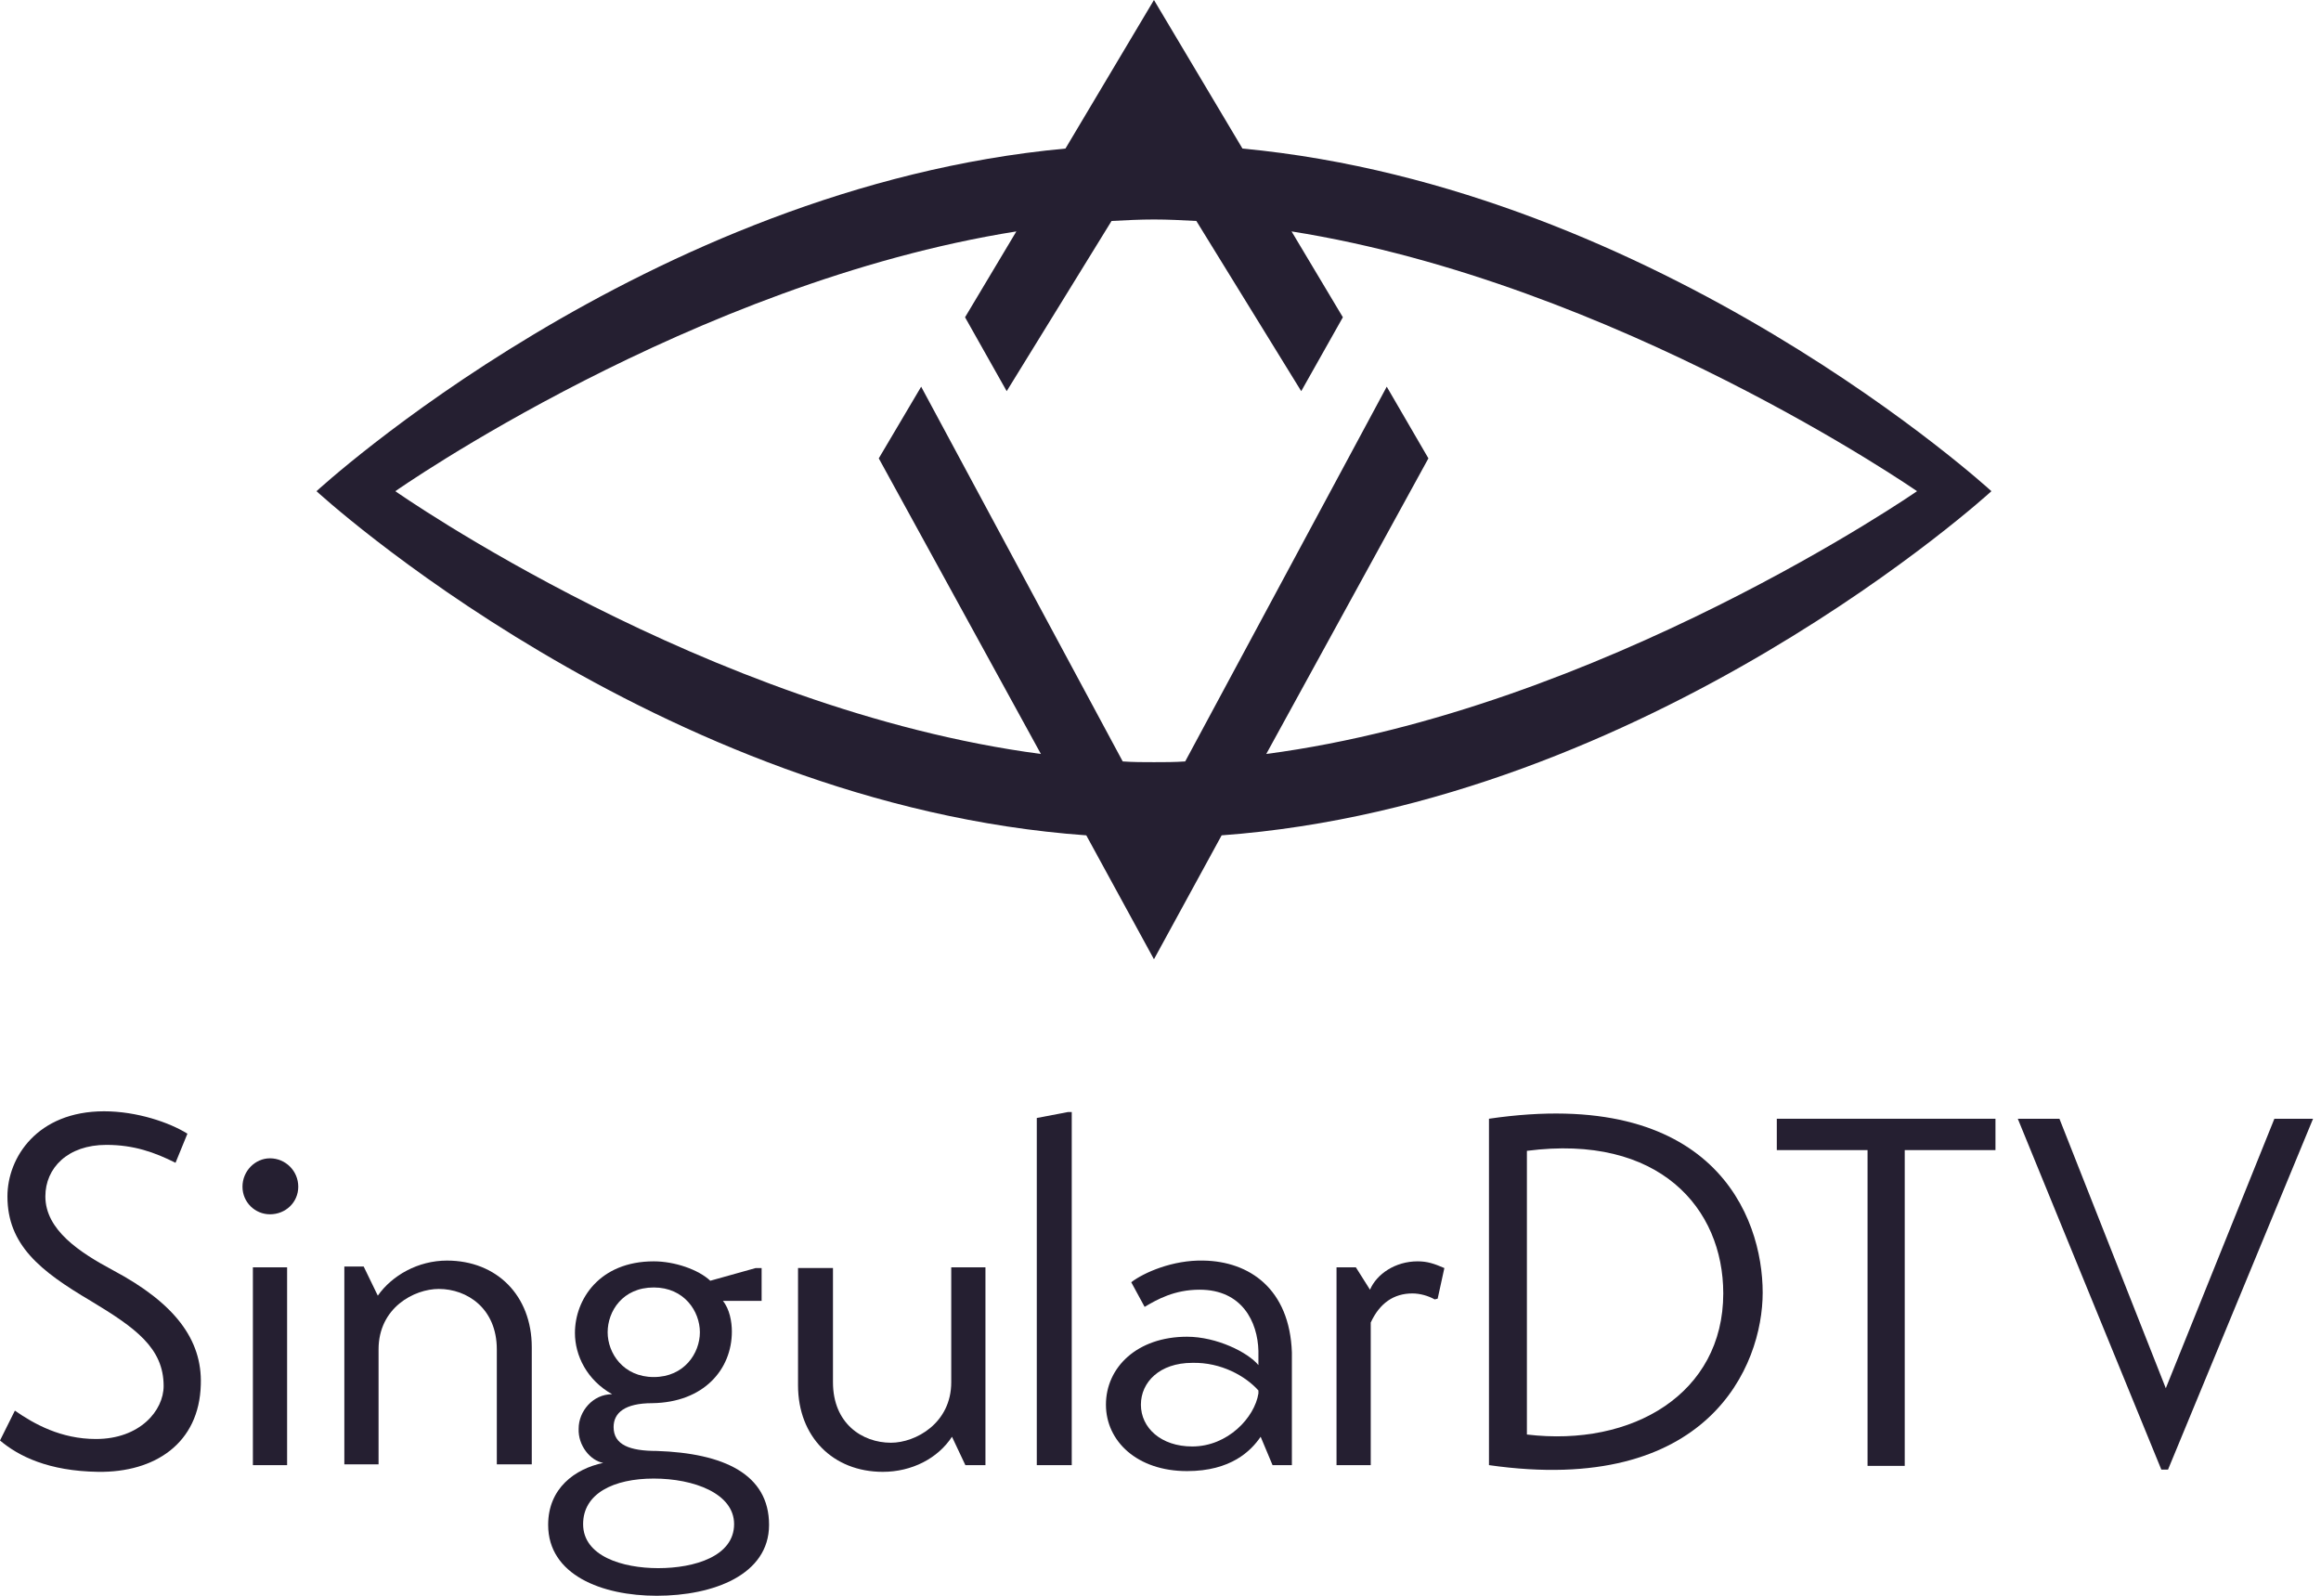
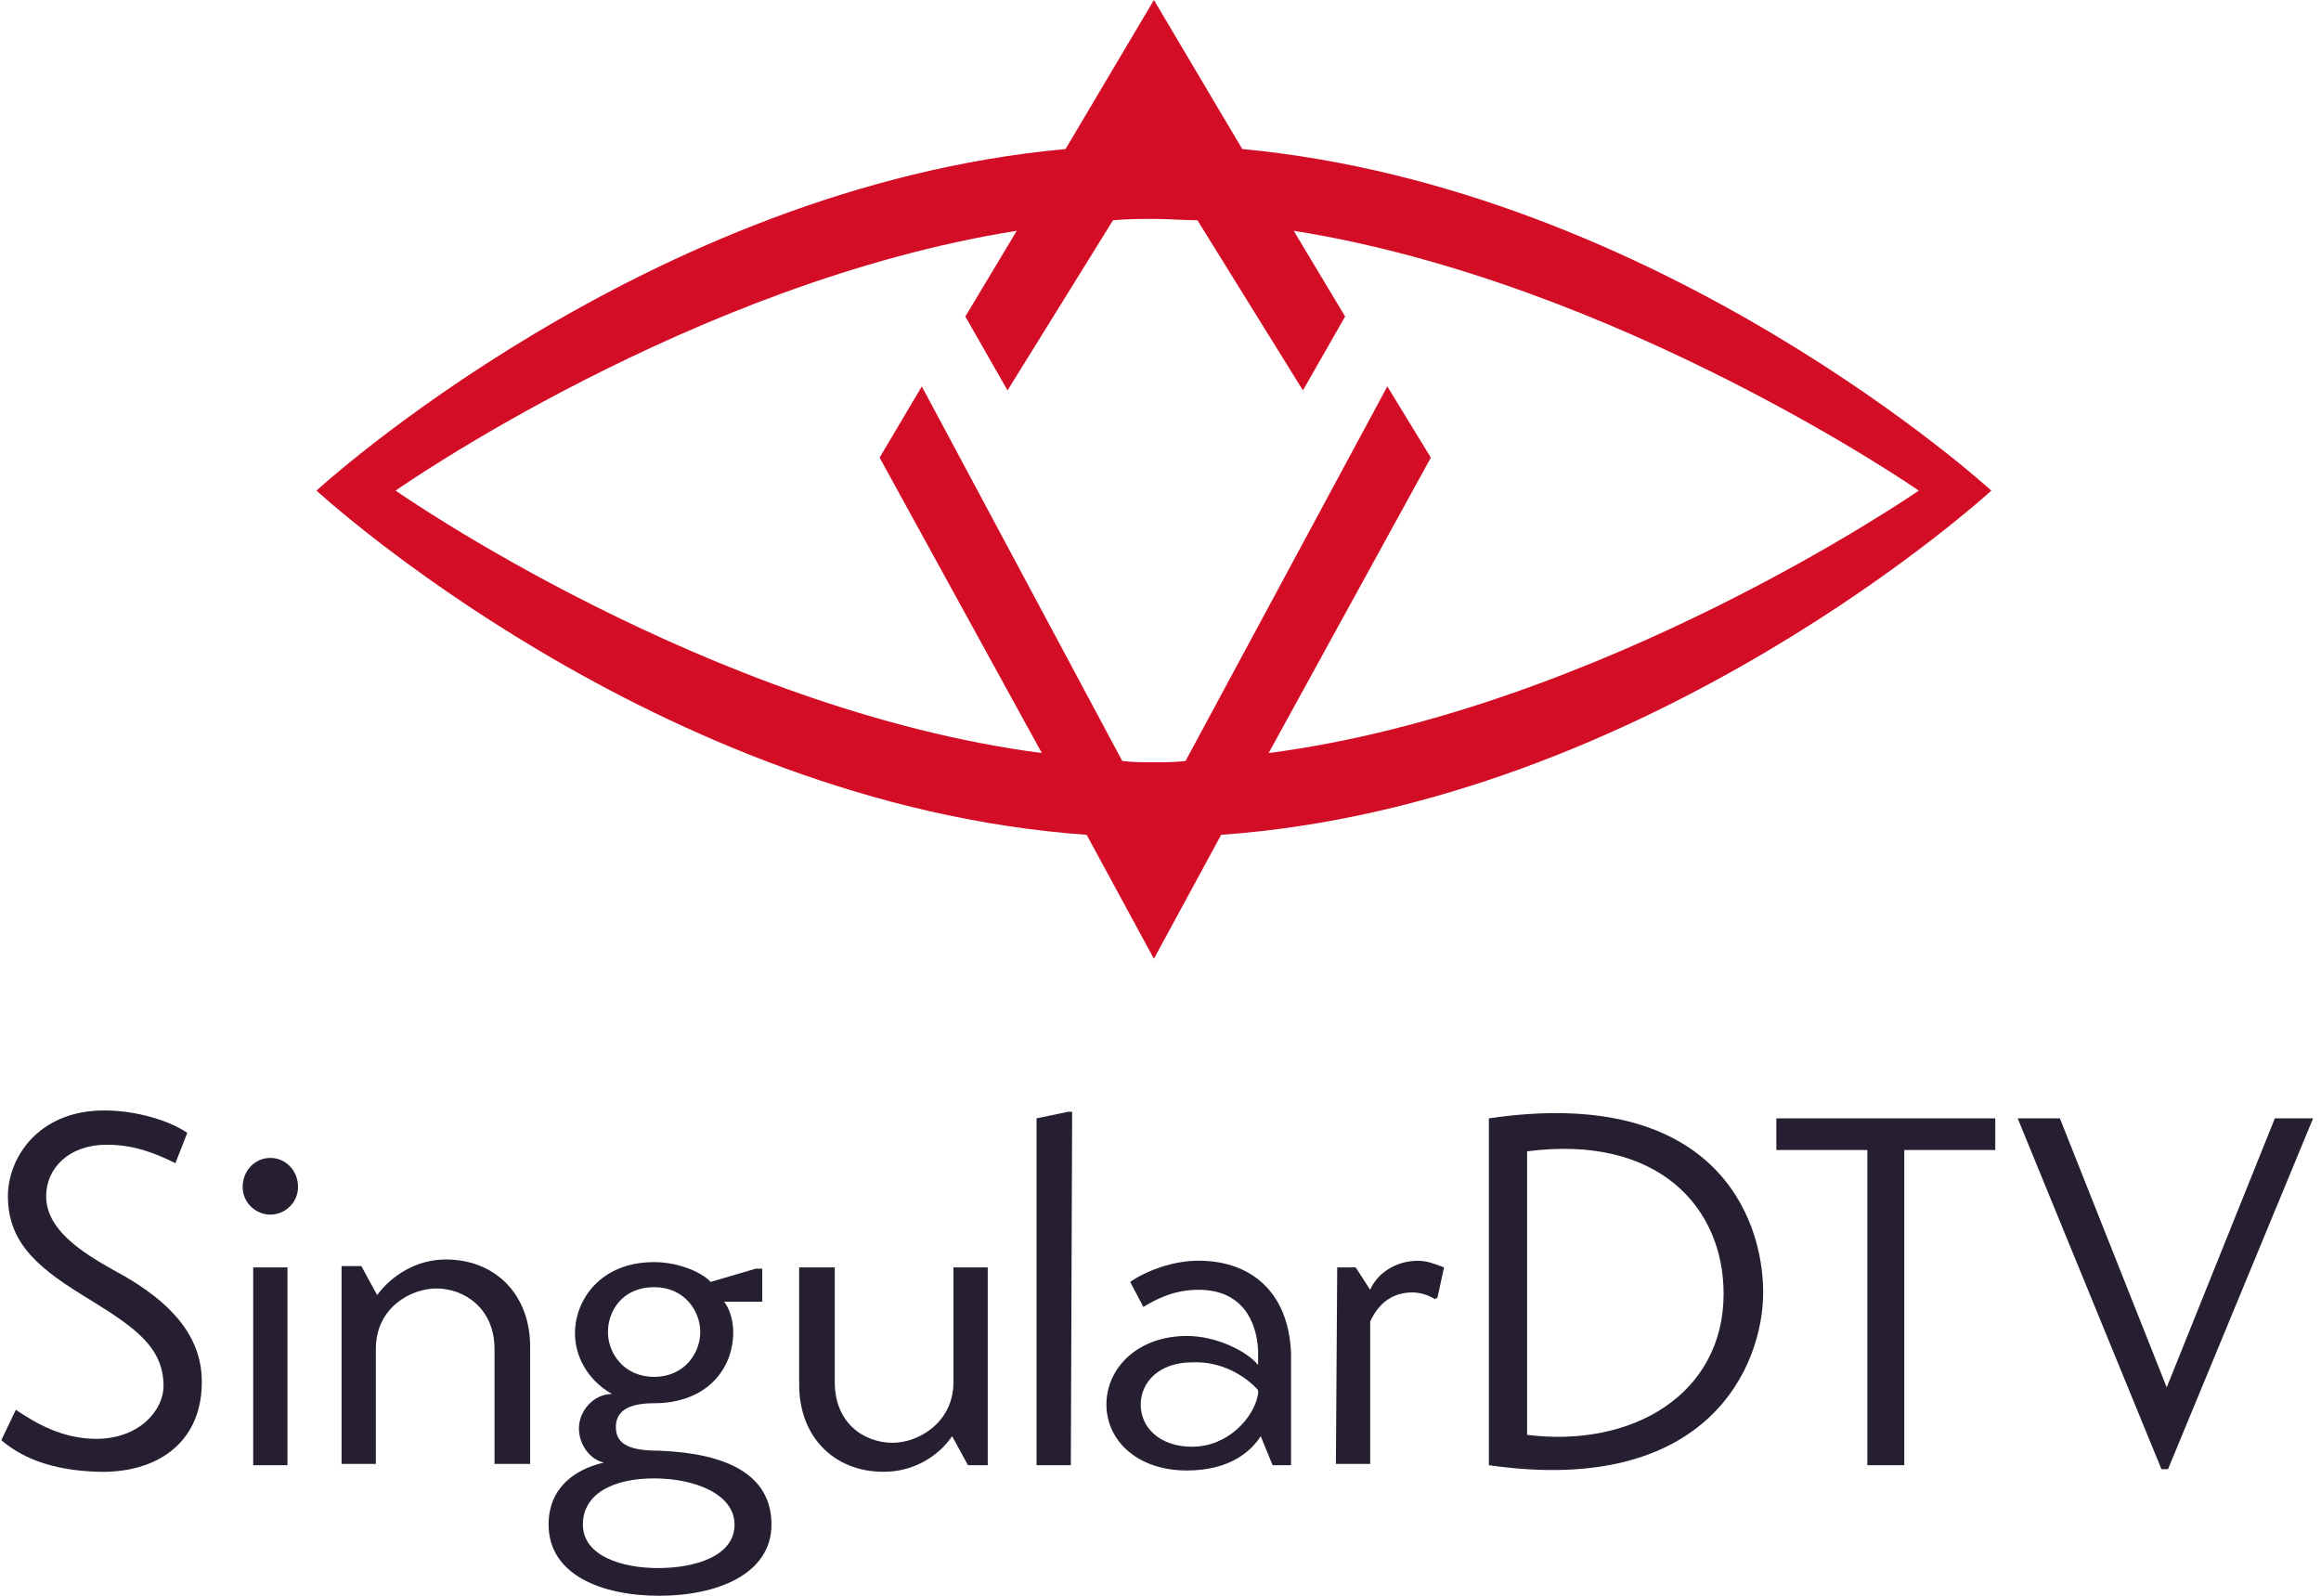
- <svg xmlns="http://www.w3.org/2000/svg" width="176" height="121" viewBox="0 0 176 121" fill="none">
-   <path d="M94.215 11.264L87.504 0L80.793 11.264C48.984 14.207 24 37.245 24 37.245C24 37.245 49.83 61.019 82.372 63.34L87.504 72.736L92.636 63.34C125.121 60.962 151.008 37.245 151.008 37.245C151.008 37.245 125.967 14.264 94.215 11.264ZM105.156 29.321L89.873 57.736C89.083 57.792 88.293 57.792 87.504 57.792C86.714 57.792 85.925 57.792 85.135 57.736L69.851 29.321L66.637 34.755L78.931 57.17C53.609 53.83 29.978 37.245 29.978 37.245C29.978 37.245 52.481 21.453 77.07 17.547L73.179 24.057L76.337 29.66L84.289 16.755C85.361 16.698 86.432 16.642 87.504 16.642C88.576 16.642 89.647 16.698 90.719 16.755L98.671 29.66L101.829 24.057L97.938 17.547C122.583 21.453 145.368 37.245 145.368 37.245C145.368 37.245 121.399 53.83 96.02 57.17L108.315 34.755L105.156 29.321Z" fill="#251F31" />
-   <path d="M13.31 88.169C11.731 87.377 10.152 86.811 8.065 86.811C5.132 86.811 3.44 88.566 3.44 90.716C3.44 93.264 6.035 94.962 8.572 96.32C13.254 98.811 15.34 101.584 15.227 104.981C15.115 109.452 11.731 111.66 7.445 111.603C3.666 111.547 1.41 110.415 0 109.226L1.128 106.962C2.594 107.981 4.625 109.113 7.275 109.113C10.603 109.113 12.408 106.962 12.408 105.094C12.408 102.207 10.264 100.679 6.881 98.641C3.045 96.377 0.564 94.396 0.564 90.716C0.564 87.773 2.82 84.264 7.896 84.264C10.377 84.264 12.859 85.113 14.212 85.962L13.31 88.169Z" fill="#251F31" />
-   <path d="M20.473 87.83C21.658 87.83 22.617 88.792 22.617 89.981C22.617 91.17 21.658 92.075 20.473 92.075C19.346 92.075 18.387 91.17 18.387 89.981C18.387 88.792 19.346 87.83 20.473 87.83ZM19.176 96.094H21.771V111.094H19.176V96.094Z" fill="#251F31" />
-   <path d="M28.649 98.244C29.721 96.716 31.695 95.584 33.894 95.584C37.673 95.584 40.324 98.244 40.324 102.15V111.037H37.673V102.32C37.673 99.207 35.417 97.735 33.274 97.735C31.413 97.735 28.706 99.15 28.706 102.32V111.037H26.111V96.037H27.578L28.649 98.244Z" fill="#251F31" />
-   <path d="M41.566 115.623C41.566 112.849 43.597 111.377 45.74 110.925C44.781 110.755 43.822 109.623 43.879 108.321C43.879 107.019 44.95 105.717 46.417 105.717C44.499 104.642 43.597 102.774 43.597 101.076C43.597 98.528 45.458 95.642 49.575 95.642C51.154 95.642 52.959 96.264 53.861 97.113L57.301 96.151H57.753V98.642H54.82C55.328 99.264 55.497 100.227 55.497 100.962C55.497 103.849 53.353 106.34 49.462 106.396C47.375 106.396 46.529 107.132 46.529 108.208C46.529 109.566 47.77 110.019 49.8 110.019C54.876 110.189 58.317 111.774 58.317 115.623C58.317 119.415 54.087 121 49.8 121C45.627 121 41.566 119.415 41.566 115.623ZM55.666 115.566C55.666 113.245 52.62 112.113 49.575 112.113C46.529 112.113 44.217 113.245 44.217 115.566C44.217 118 47.206 118.906 49.913 118.906C52.677 118.906 55.666 118 55.666 115.566ZM53.072 101.019C53.072 99.434 51.887 97.623 49.575 97.623C47.206 97.623 46.078 99.434 46.078 101.019C46.078 102.604 47.263 104.415 49.575 104.415C51.887 104.415 53.072 102.604 53.072 101.019Z" fill="#251F31" />
-   <path d="M72.188 108.943C71.117 110.584 69.142 111.603 66.943 111.603C63.164 111.603 60.514 108.943 60.514 105.037V96.15H63.164V104.811C63.164 107.924 65.364 109.396 67.563 109.396C69.424 109.396 72.132 107.924 72.132 104.811V96.094H74.726V111.094H73.203L72.188 108.943Z" fill="#251F31" />
-   <path d="M81.213 111.094H78.619V84.773L80.988 84.32H81.27V111.094H81.213Z" fill="#251F31" />
-   <path d="M97.963 111.094H96.496L95.594 108.943C94.861 110.018 93.338 111.547 90.011 111.547C86.232 111.547 83.863 109.283 83.863 106.509C83.863 103.679 86.232 101.358 90.011 101.358C92.267 101.358 94.635 102.547 95.425 103.509V102.433C95.368 100.226 94.184 97.792 90.969 97.792C89.052 97.792 87.755 98.528 86.796 99.094L85.781 97.226C86.74 96.49 88.939 95.528 91.251 95.584C94.748 95.641 97.793 97.735 97.963 102.547V111.094ZM95.425 105.433C94.466 104.358 92.605 103.283 90.405 103.339C87.924 103.339 86.514 104.811 86.514 106.509C86.514 108.264 88.037 109.679 90.405 109.679C93.112 109.679 95.143 107.471 95.425 105.66V105.433Z" fill="#251F31" />
-   <path d="M101.404 96.094H102.814L103.886 97.793C104.393 96.604 105.803 95.642 107.495 95.642C108.228 95.642 108.736 95.811 109.525 96.151L109.018 98.472L108.792 98.528C108.285 98.245 107.664 98.076 107.1 98.076C105.69 98.076 104.619 98.811 103.942 100.283V111.094H101.348V96.094H101.404Z" fill="#251F31" />
-   <path d="M112.908 84.829C129.884 82.339 133.663 92.188 133.663 98.018C133.663 103.565 129.546 113.471 112.908 111.094V84.829ZM115.784 108.773C123.793 109.735 130.674 105.66 130.674 98.075C130.674 91.622 125.823 85.962 115.784 87.263V108.773Z" fill="#251F31" />
-   <path d="M151.315 87.207H144.435V111.151H141.615V87.207H134.734V84.83H151.315V87.207Z" fill="#251F31" />
-   <path d="M175.398 84.83L164.4 111.434H163.893L153.008 84.83H156.166L164.231 105.264L172.465 84.83H175.398Z" fill="#251F31" />
+ <svg xmlns="http://www.w3.org/2000/svg" version="1.1" id="Layer_1" x="0px" y="0px" viewBox="0 0 176 121" style="enable-background:new 0 0 176 121;" xml:space="preserve">
+   <style type="text/css">
+ 	.st0{fill:#D40D26;}
+ 	.st1{fill:#251F31;}
+ </style>
+   <path class="st0" d="M94.2,11.3L87.5,0l-6.7,11.3C49,14.2,24,37.2,24,37.2S49.8,61,82.4,63.3l5.1,9.4l5.1-9.4  C125.1,61,151,37.2,151,37.2S126,14.3,94.2,11.3z M105.2,29.3L89.9,57.7c-0.8,0.1-1.6,0.1-2.4,0.1c-0.8,0-1.6,0-2.4-0.1L69.9,29.3  l-3.2,5.4l12.3,22.4c-25.3-3.3-49-19.9-49-19.9s22.5-15.8,47.1-19.7l-3.9,6.5l3.2,5.6l8-12.9c1.1-0.1,2.1-0.1,3.2-0.1  c1.1,0,2.1,0.1,3.2,0.1l8,12.9l3.2-5.6l-3.9-6.5c24.6,3.9,47.4,19.7,47.4,19.7s-24,16.6-49.3,19.9l12.3-22.4L105.2,29.3z" />
+   <path class="st1" d="M13.3,88.2c-1.6-0.8-3.2-1.4-5.2-1.4c-2.9,0-4.6,1.8-4.6,3.9c0,2.5,2.6,4.2,5.1,5.6c4.7,2.5,6.8,5.3,6.7,8.7  c-0.1,4.5-3.5,6.7-7.8,6.6c-3.8-0.1-6-1.2-7.4-2.4l1.1-2.3c1.5,1,3.5,2.2,6.1,2.2c3.3,0,5.1-2.2,5.1-4c0-2.9-2.1-4.4-5.5-6.5  c-3.8-2.3-6.3-4.2-6.3-7.9c0-2.9,2.3-6.5,7.3-6.5c2.5,0,5,0.8,6.3,1.7L13.3,88.2z" />
+   <path class="st1" d="M20.5,87.8c1.2,0,2.1,1,2.1,2.2c0,1.2-1,2.1-2.1,2.1c-1.1,0-2.1-0.9-2.1-2.1C18.4,88.8,19.3,87.8,20.5,87.8z   M19.2,96.1h2.6v15h-2.6V96.1z" />
+   <path class="st1" d="M28.6,98.2c1.1-1.5,3-2.7,5.2-2.7c3.8,0,6.4,2.7,6.4,6.6v8.9h-2.7v-8.7c0-3.1-2.3-4.6-4.4-4.6  c-1.9,0-4.6,1.4-4.6,4.6v8.7h-2.6V96h1.5L28.6,98.2z" />
+   <path class="st1" d="M41.6,115.6c0-2.8,2-4.2,4.2-4.7c-1-0.2-1.9-1.3-1.9-2.6c0-1.3,1.1-2.6,2.5-2.6c-1.9-1.1-2.8-2.9-2.8-4.6  c0-2.5,1.9-5.4,6-5.4c1.6,0,3.4,0.6,4.3,1.5l3.4-1h0.5v2.5h-2.9c0.5,0.6,0.7,1.6,0.7,2.3c0,2.9-2.1,5.4-6,5.4  c-2.1,0-2.9,0.7-2.9,1.8c0,1.4,1.2,1.8,3.3,1.8c5.1,0.2,8.5,1.8,8.5,5.6c0,3.8-4.2,5.4-8.5,5.4C45.6,121,41.6,119.4,41.6,115.6z   M55.7,115.6c0-2.3-3-3.5-6.1-3.5c-3,0-5.4,1.1-5.4,3.5c0,2.4,3,3.3,5.7,3.3C52.7,118.9,55.7,118,55.7,115.6z M53.1,101  c0-1.6-1.2-3.4-3.5-3.4c-2.4,0-3.5,1.8-3.5,3.4c0,1.6,1.2,3.4,3.5,3.4C51.9,104.4,53.1,102.6,53.1,101z" />
+   <path class="st1" d="M72.2,108.9c-1.1,1.6-3,2.7-5.2,2.7c-3.8,0-6.4-2.7-6.4-6.6v-8.9h2.7v8.7c0,3.1,2.2,4.6,4.4,4.6  c1.9,0,4.6-1.5,4.6-4.6v-8.7h2.6v15h-1.5L72.2,108.9z" />
+   <path class="st1" d="M81.2,111.1h-2.6V84.8l2.4-0.5h0.3L81.2,111.1L81.2,111.1z" />
+   <path class="st1" d="M98,111.1h-1.5l-0.9-2.2c-0.7,1.1-2.3,2.6-5.6,2.6c-3.8,0-6.1-2.3-6.1-5c0-2.8,2.4-5.2,6.1-5.2  c2.3,0,4.6,1.2,5.4,2.2v-1.1c-0.1-2.2-1.2-4.6-4.5-4.6c-1.9,0-3.2,0.7-4.2,1.3l-1-1.9c1-0.7,3.2-1.7,5.5-1.6c3.5,0.1,6.5,2.2,6.7,7  V111.1z M95.4,105.4c-1-1.1-2.8-2.2-5-2.1c-2.5,0-3.9,1.5-3.9,3.2c0,1.8,1.5,3.2,3.9,3.2c2.7,0,4.7-2.2,5-4V105.4z" />
+   <path class="st1" d="M101.4,96.1h1.4l1.1,1.7c0.5-1.2,1.9-2.2,3.6-2.2c0.7,0,1.2,0.2,2,0.5l-0.5,2.3l-0.2,0.1  c-0.5-0.3-1.1-0.5-1.7-0.5c-1.4,0-2.5,0.7-3.2,2.2v10.8h-2.6L101.4,96.1L101.4,96.1z" />
+   <path class="st1" d="M112.9,84.8c17-2.5,20.8,7.4,20.8,13.2c0,5.5-4.1,15.5-20.8,13.1V84.8z M115.8,108.8c8,1,14.9-3.1,14.9-10.7  c0-6.5-4.9-12.1-14.9-10.8V108.8z" />
+   <path class="st1" d="M151.3,87.2h-6.9v23.9h-2.8V87.2h-6.9v-2.4h16.6V87.2z" />
+   <path class="st1" d="M175.4,84.8l-11,26.6h-0.5L153,84.8h3.2l8.1,20.4l8.2-20.4H175.4z" />
</svg>
